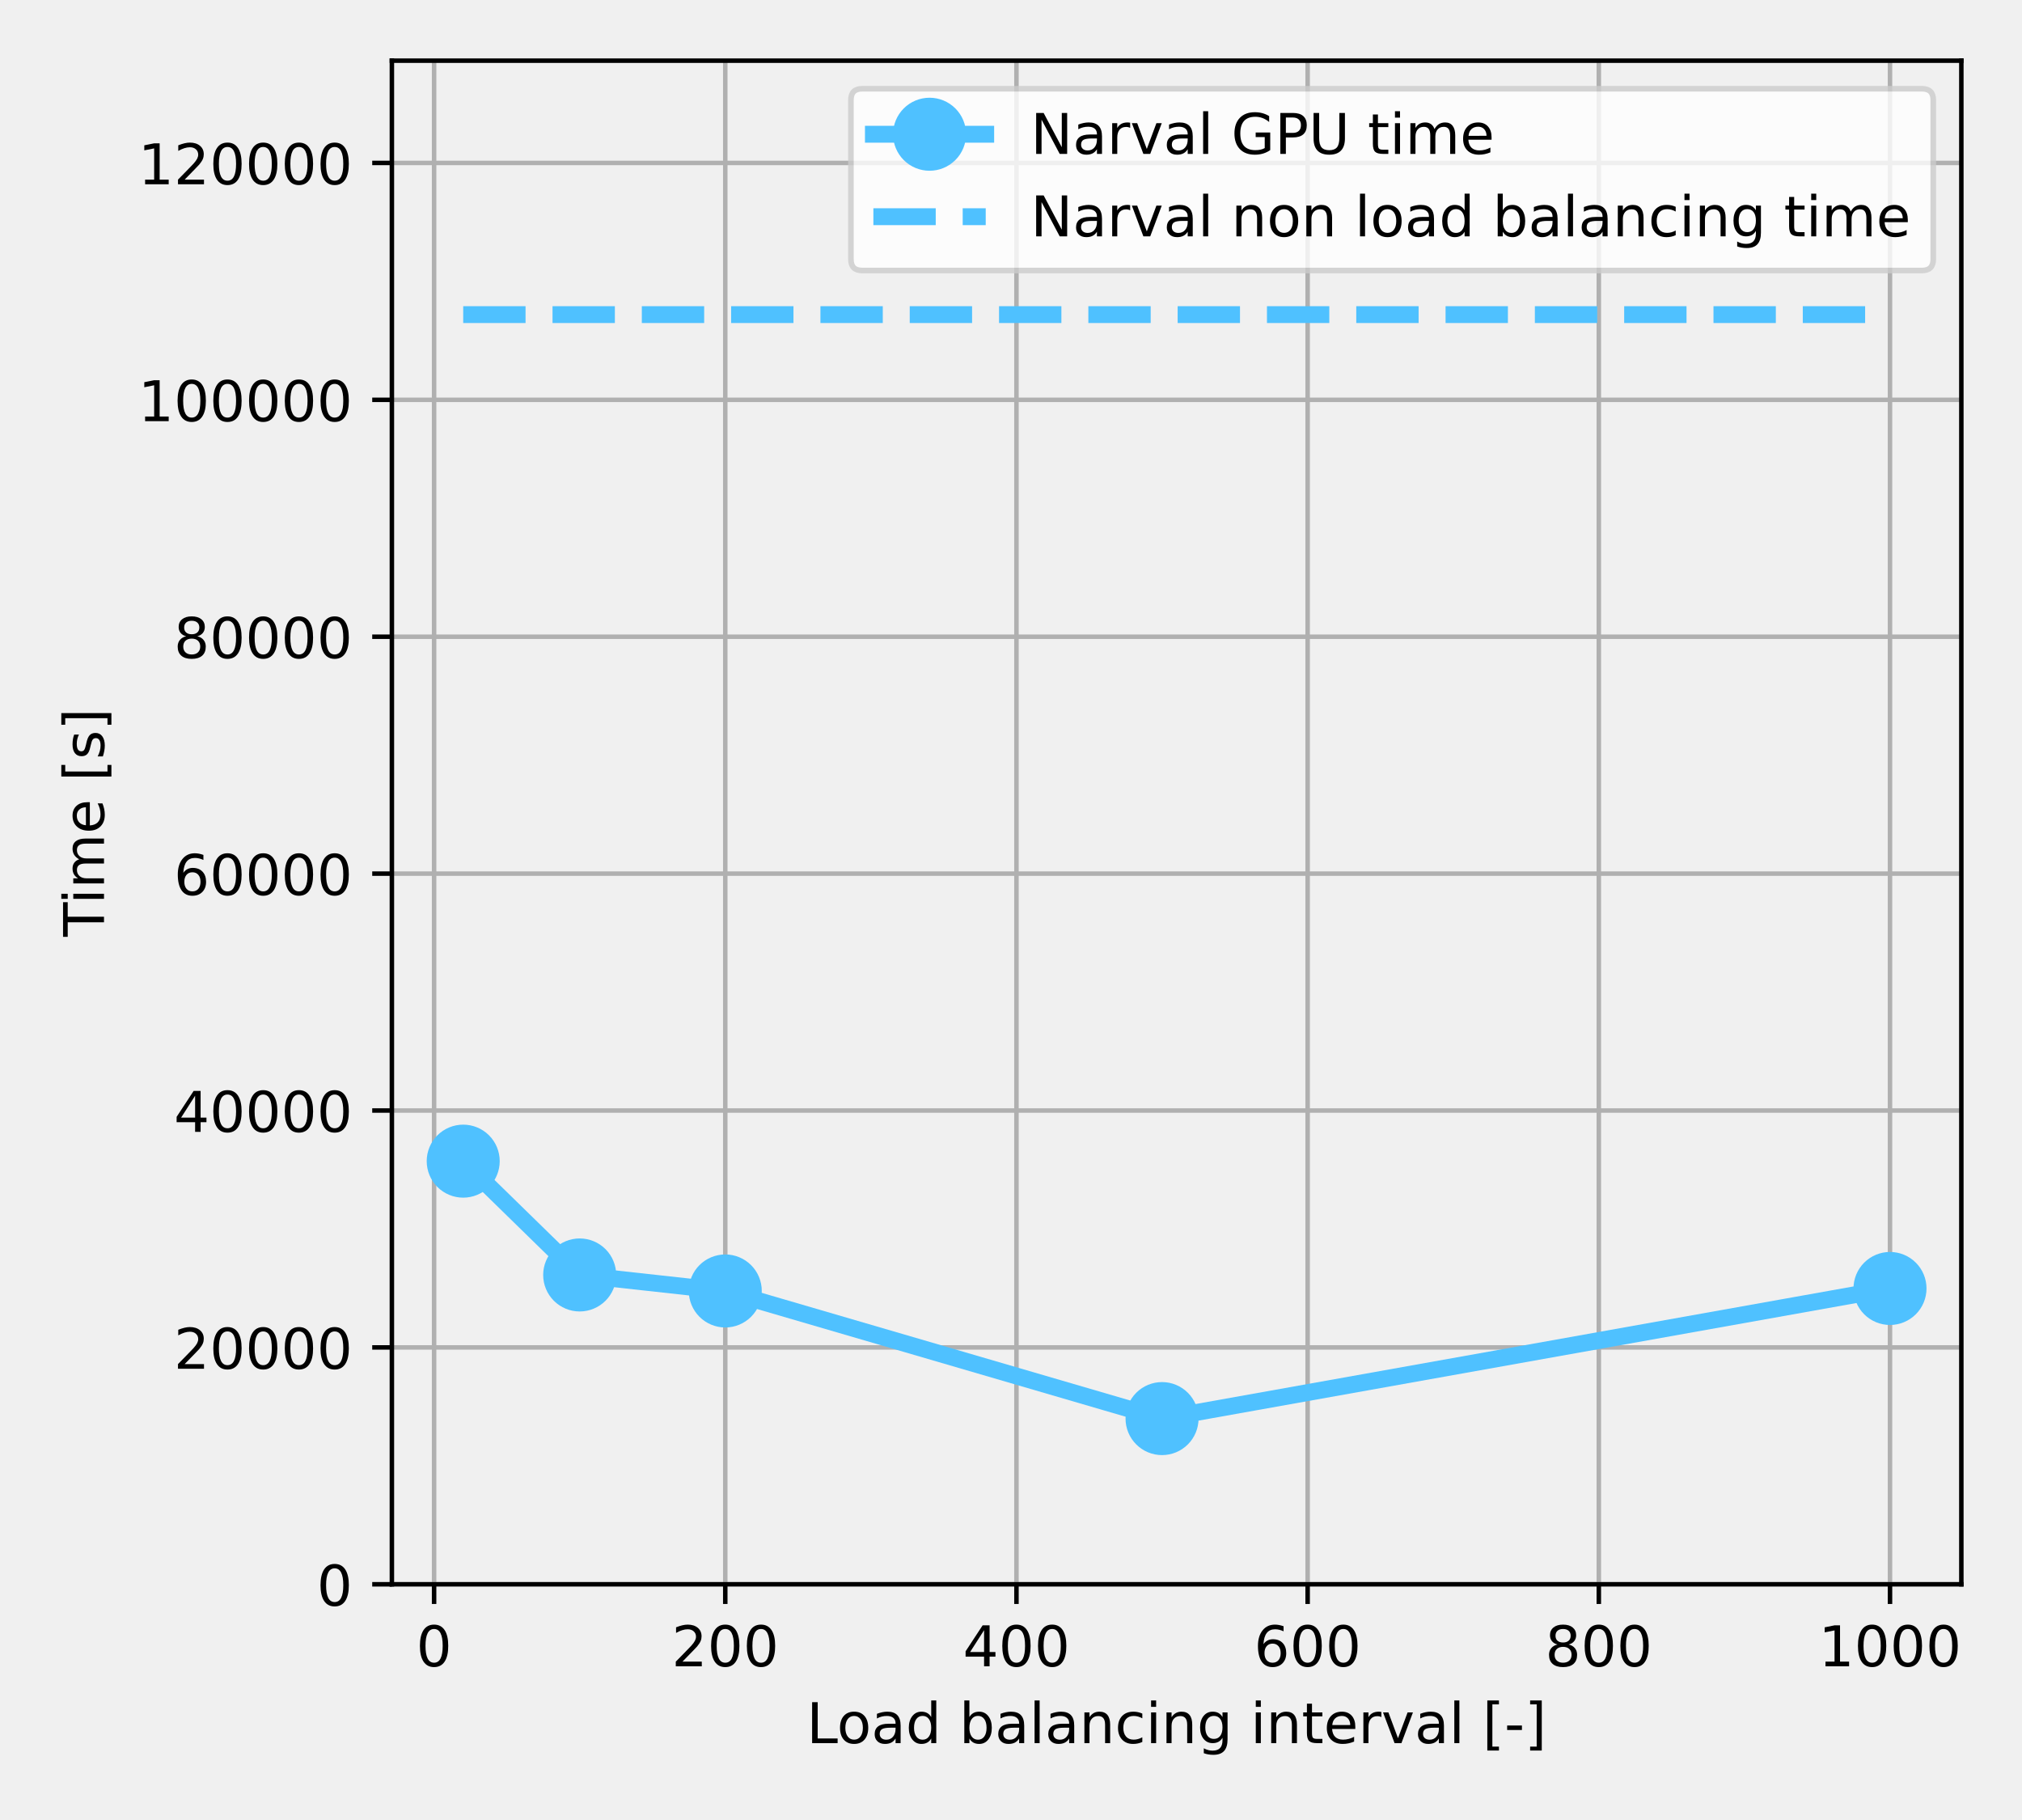
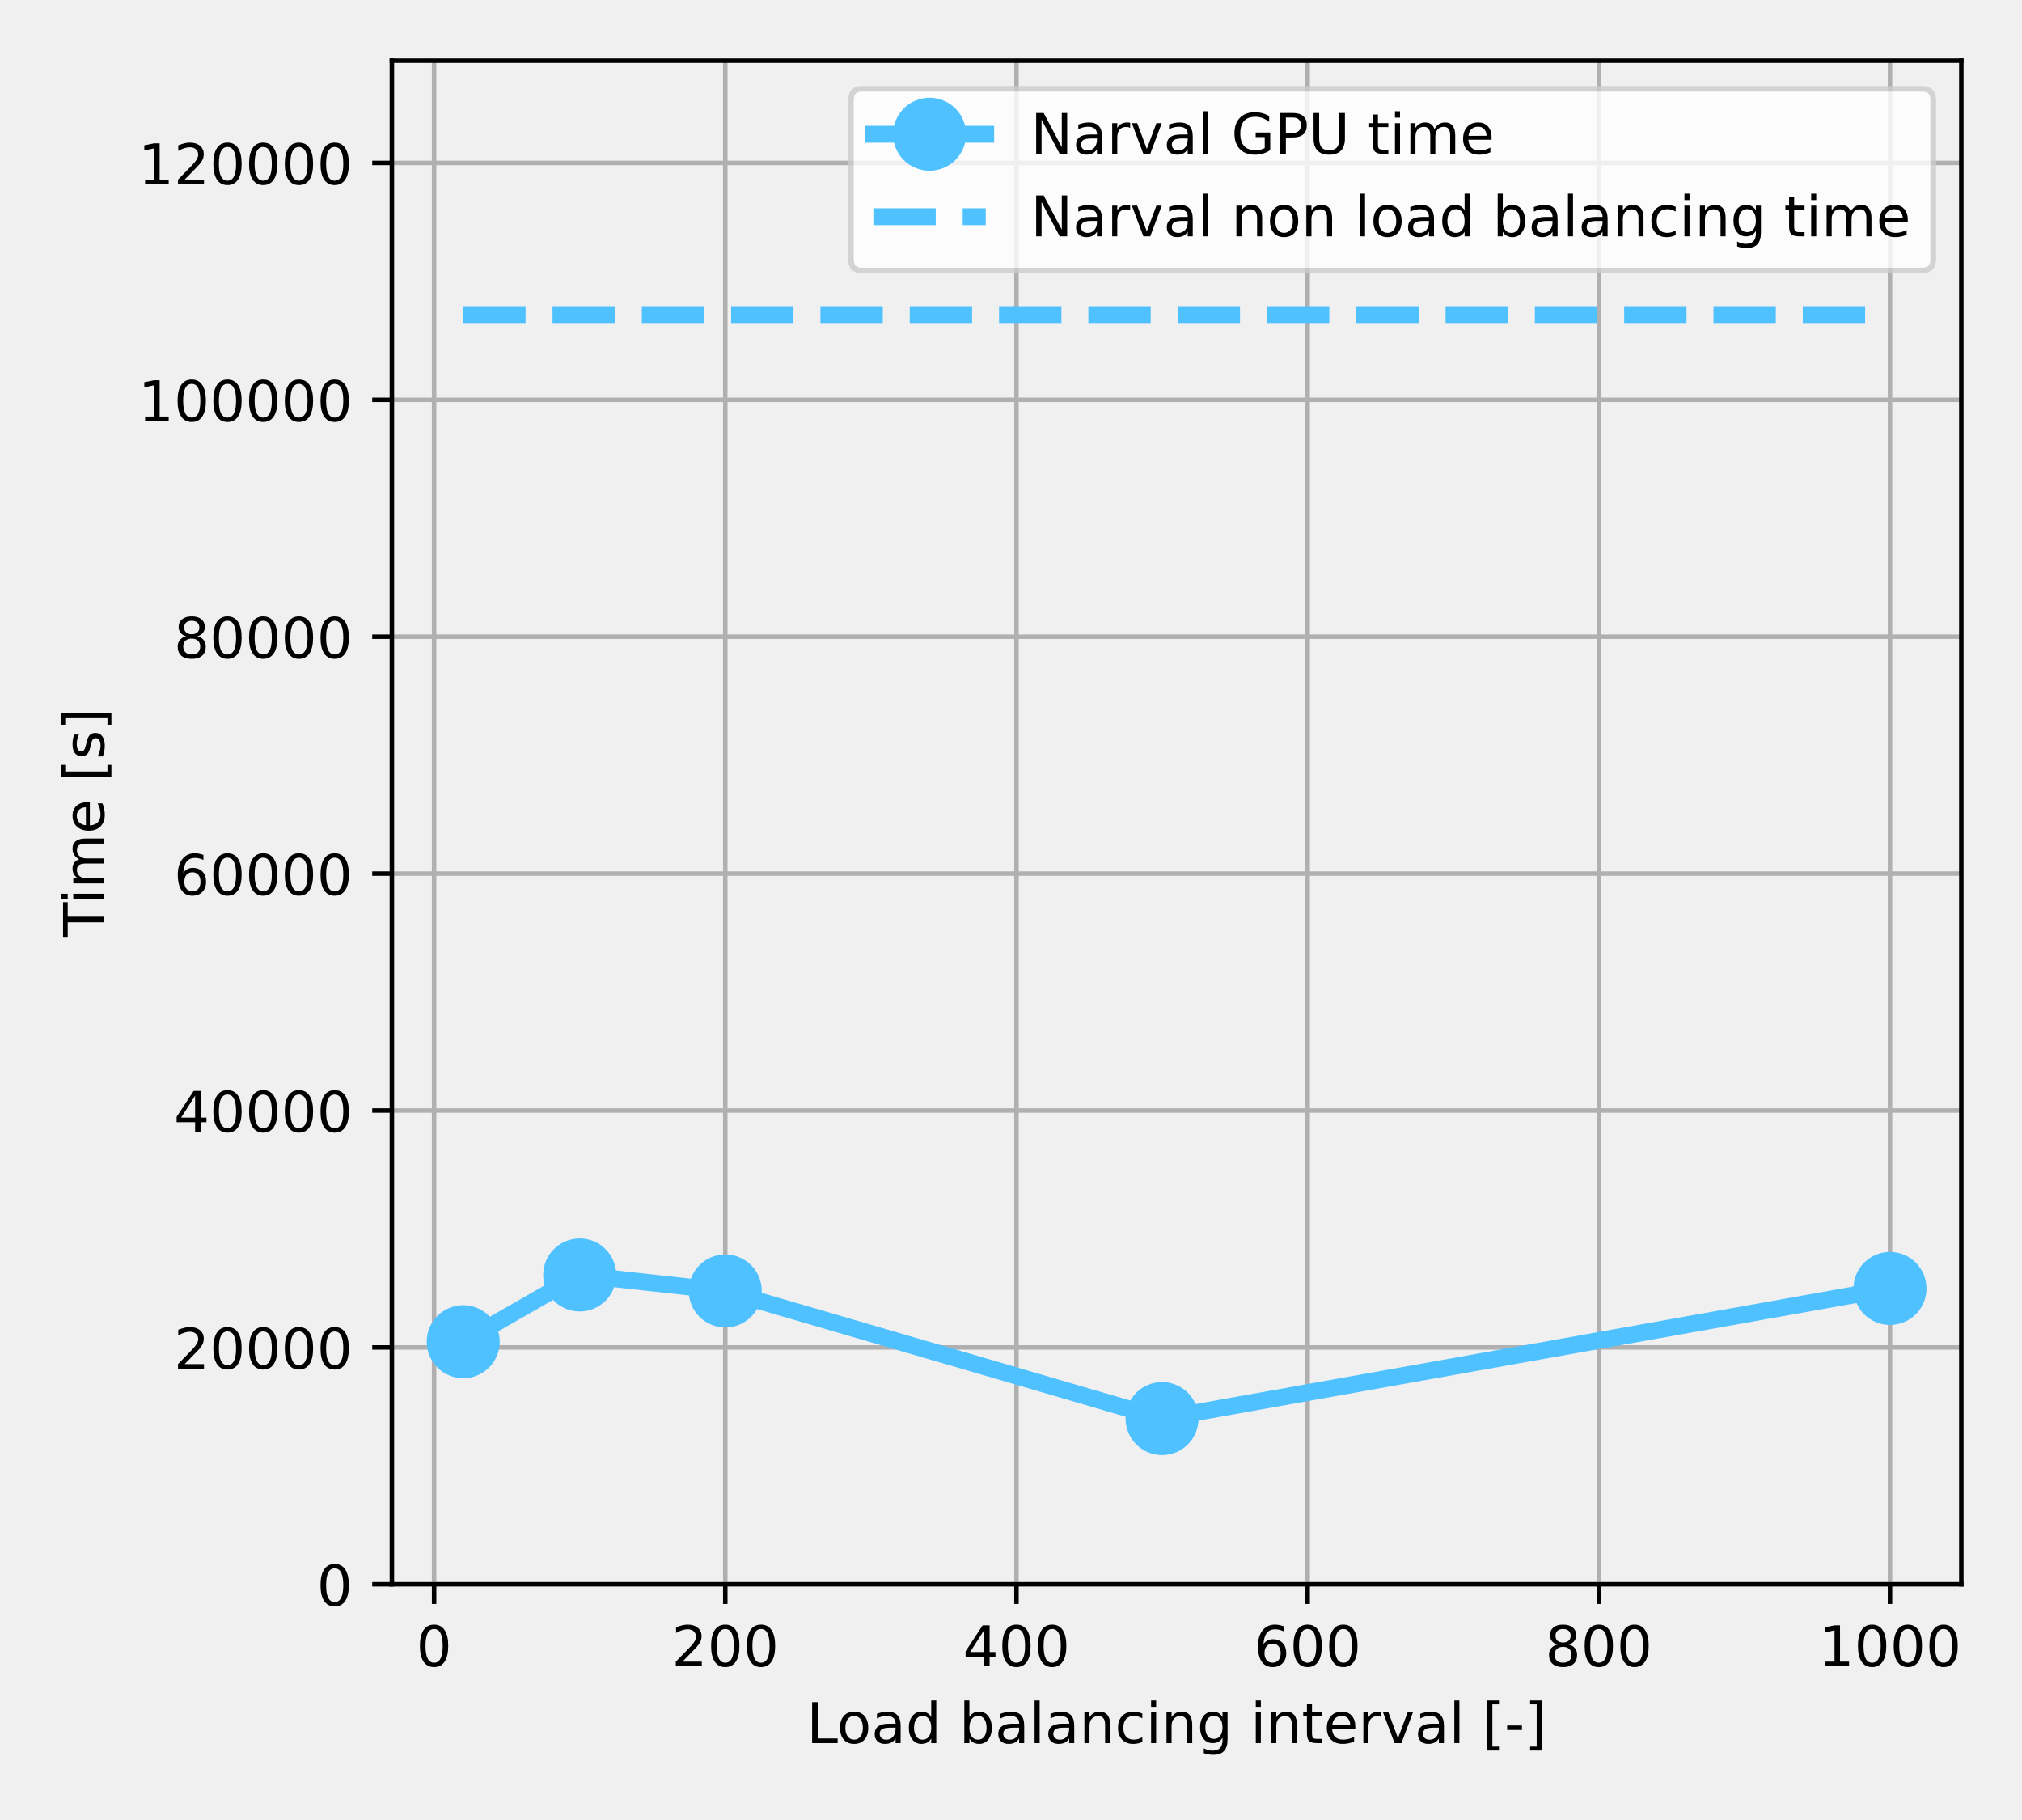
<svg xmlns="http://www.w3.org/2000/svg" xmlns:xlink="http://www.w3.org/1999/xlink" width="360pt" height="324pt" viewBox="0 0 360 324" version="1.1">
  <defs>
    <style type="text/css">*{stroke-linejoin: round; stroke-linecap: butt}</style>
  </defs>
  <g id="figure_1">
    <g id="patch_1">
      <path d="M 0 324  L 360 324  L 360 0  L 0 0  L 0 324  z " style="fill: none" />
    </g>
    <g id="axes_1">
      <g id="patch_2">
        <path d="M 69.77 282.04  L 349.2 282.04  L 349.2 10.8  L 69.77 10.8  L 69.77 282.04  z " style="fill: none" />
      </g>
      <g id="matplotlib.axis_1">
        <g id="xtick_1">
          <g id="line2d_1">
-             <path d="M 77.287 282.04  L 77.287 10.8  " clip-path="url(#p43481f4a9c)" style="fill: none; stroke: #b0b0b0; stroke-width: 0.8; stroke-linecap: square" />
+             <path d="M 77.287 282.04  L 77.287 10.8  " clip-path="url(#peaebf57f35)" style="fill: none; stroke: #b0b0b0; stroke-width: 0.8; stroke-linecap: square" />
          </g>
          <g id="line2d_2">
            <defs>
-               <path id="ma104564abf" d="M 0 0  L 0 3.5  " style="stroke: #000000; stroke-width: 0.8" />
+               <path id="mac91f05a6b" d="M 0 0  L 0 3.5  " style="stroke: #000000; stroke-width: 0.8" />
            </defs>
            <g>
-               <use xlink:href="#ma104564abf" x="77.287" y="282.04" style="stroke: #000000; stroke-width: 0.8" />
+               <use xlink:href="#mac91f05a6b" x="77.287" y="282.04" style="stroke: #000000; stroke-width: 0.8" />
            </g>
          </g>
          <g id="text_1">
            <g transform="translate(74.10588 296.6384)scale(0.1 -0.1)">
              <defs>
                <path id="DejaVuSans-30" d="M 2034 4250  Q 1547 4250 1301 3770  Q 1056 3291 1056 2328  Q 1056 1369 1301 889  Q 1547 409 2034 409  Q 2525 409 2770 889  Q 3016 1369 3016 2328  Q 3016 3291 2770 3770  Q 2525 4250 2034 4250  z M 2034 4750  Q 2819 4750 3233 4129  Q 3647 3509 3647 2328  Q 3647 1150 3233 529  Q 2819 -91 2034 -91  Q 1250 -91 836 529  Q 422 1150 422 2328  Q 422 3509 836 4129  Q 1250 4750 2034 4750  z " transform="scale(0.015625)" />
              </defs>
              <use xlink:href="#DejaVuSans-30" />
            </g>
          </g>
        </g>
        <g id="xtick_2">
          <g id="line2d_3">
-             <path d="M 129.129 282.04  L 129.129 10.8  " clip-path="url(#p43481f4a9c)" style="fill: none; stroke: #b0b0b0; stroke-width: 0.8; stroke-linecap: square" />
+             <path d="M 129.129 282.04  L 129.129 10.8  " clip-path="url(#peaebf57f35)" style="fill: none; stroke: #b0b0b0; stroke-width: 0.8; stroke-linecap: square" />
          </g>
          <g id="line2d_4">
            <g>
-               <use xlink:href="#ma104564abf" x="129.129" y="282.04" style="stroke: #000000; stroke-width: 0.8" />
+               <use xlink:href="#mac91f05a6b" x="129.129" y="282.04" style="stroke: #000000; stroke-width: 0.8" />
            </g>
          </g>
          <g id="text_2">
            <g transform="translate(119.5857 296.6384)scale(0.1 -0.1)">
              <defs>
                <path id="DejaVuSans-32" d="M 1228 531  L 3431 531  L 3431 0  L 469 0  L 469 531  Q 828 903 1448 1529  Q 2069 2156 2228 2338  Q 2531 2678 2651 2914  Q 2772 3150 2772 3378  Q 2772 3750 2511 3984  Q 2250 4219 1831 4219  Q 1534 4219 1204 4116  Q 875 4013 500 3803  L 500 4441  Q 881 4594 1212 4672  Q 1544 4750 1819 4750  Q 2544 4750 2975 4387  Q 3406 4025 3406 3419  Q 3406 3131 3298 2873  Q 3191 2616 2906 2266  Q 2828 2175 2409 1742  Q 1991 1309 1228 531  z " transform="scale(0.015625)" />
              </defs>
              <use xlink:href="#DejaVuSans-32" />
              <use xlink:href="#DejaVuSans-30" x="63.623" />
              <use xlink:href="#DejaVuSans-30" x="127.246" />
            </g>
          </g>
        </g>
        <g id="xtick_3">
          <g id="line2d_5">
-             <path d="M 180.972 282.04  L 180.972 10.8  " clip-path="url(#p43481f4a9c)" style="fill: none; stroke: #b0b0b0; stroke-width: 0.8; stroke-linecap: square" />
+             <path d="M 180.972 282.04  L 180.972 10.8  " clip-path="url(#peaebf57f35)" style="fill: none; stroke: #b0b0b0; stroke-width: 0.8; stroke-linecap: square" />
          </g>
          <g id="line2d_6">
            <g>
-               <use xlink:href="#ma104564abf" x="180.972" y="282.04" style="stroke: #000000; stroke-width: 0.8" />
+               <use xlink:href="#mac91f05a6b" x="180.972" y="282.04" style="stroke: #000000; stroke-width: 0.8" />
            </g>
          </g>
          <g id="text_3">
            <g transform="translate(171.428 296.6384)scale(0.1 -0.1)">
              <defs>
                <path id="DejaVuSans-34" d="M 2419 4116  L 825 1625  L 2419 1625  L 2419 4116  z M 2253 4666  L 3047 4666  L 3047 1625  L 3713 1625  L 3713 1100  L 3047 1100  L 3047 0  L 2419 0  L 2419 1100  L 313 1100  L 313 1709  L 2253 4666  z " transform="scale(0.015625)" />
              </defs>
              <use xlink:href="#DejaVuSans-34" />
              <use xlink:href="#DejaVuSans-30" x="63.623" />
              <use xlink:href="#DejaVuSans-30" x="127.246" />
            </g>
          </g>
        </g>
        <g id="xtick_4">
          <g id="line2d_7">
-             <path d="M 232.814 282.04  L 232.814 10.8  " clip-path="url(#p43481f4a9c)" style="fill: none; stroke: #b0b0b0; stroke-width: 0.8; stroke-linecap: square" />
+             <path d="M 232.814 282.04  L 232.814 10.8  " clip-path="url(#peaebf57f35)" style="fill: none; stroke: #b0b0b0; stroke-width: 0.8; stroke-linecap: square" />
          </g>
          <g id="line2d_8">
            <g>
-               <use xlink:href="#ma104564abf" x="232.814" y="282.04" style="stroke: #000000; stroke-width: 0.8" />
+               <use xlink:href="#mac91f05a6b" x="232.814" y="282.04" style="stroke: #000000; stroke-width: 0.8" />
            </g>
          </g>
          <g id="text_4">
            <g transform="translate(223.2703 296.6384)scale(0.1 -0.1)">
              <defs>
                <path id="DejaVuSans-36" d="M 2113 2584  Q 1688 2584 1439 2293  Q 1191 2003 1191 1497  Q 1191 994 1439 701  Q 1688 409 2113 409  Q 2538 409 2786 701  Q 3034 994 3034 1497  Q 3034 2003 2786 2293  Q 2538 2584 2113 2584  z M 3366 4563  L 3366 3988  Q 3128 4100 2886 4159  Q 2644 4219 2406 4219  Q 1781 4219 1451 3797  Q 1122 3375 1075 2522  Q 1259 2794 1537 2939  Q 1816 3084 2150 3084  Q 2853 3084 3261 2657  Q 3669 2231 3669 1497  Q 3669 778 3244 343  Q 2819 -91 2113 -91  Q 1303 -91 875 529  Q 447 1150 447 2328  Q 447 3434 972 4092  Q 1497 4750 2381 4750  Q 2619 4750 2861 4703  Q 3103 4656 3366 4563  z " transform="scale(0.015625)" />
              </defs>
              <use xlink:href="#DejaVuSans-36" />
              <use xlink:href="#DejaVuSans-30" x="63.623" />
              <use xlink:href="#DejaVuSans-30" x="127.246" />
            </g>
          </g>
        </g>
        <g id="xtick_5">
          <g id="line2d_9">
-             <path d="M 284.656 282.04  L 284.656 10.8  " clip-path="url(#p43481f4a9c)" style="fill: none; stroke: #b0b0b0; stroke-width: 0.8; stroke-linecap: square" />
+             <path d="M 284.656 282.04  L 284.656 10.8  " clip-path="url(#peaebf57f35)" style="fill: none; stroke: #b0b0b0; stroke-width: 0.8; stroke-linecap: square" />
          </g>
          <g id="line2d_10">
            <g>
-               <use xlink:href="#ma104564abf" x="284.656" y="282.04" style="stroke: #000000; stroke-width: 0.8" />
+               <use xlink:href="#mac91f05a6b" x="284.656" y="282.04" style="stroke: #000000; stroke-width: 0.8" />
            </g>
          </g>
          <g id="text_5">
            <g transform="translate(275.1126 296.6384)scale(0.1 -0.1)">
              <defs>
                <path id="DejaVuSans-38" d="M 2034 2216  Q 1584 2216 1326 1975  Q 1069 1734 1069 1313  Q 1069 891 1326 650  Q 1584 409 2034 409  Q 2484 409 2743 651  Q 3003 894 3003 1313  Q 3003 1734 2745 1975  Q 2488 2216 2034 2216  z M 1403 2484  Q 997 2584 770 2862  Q 544 3141 544 3541  Q 544 4100 942 4425  Q 1341 4750 2034 4750  Q 2731 4750 3128 4425  Q 3525 4100 3525 3541  Q 3525 3141 3298 2862  Q 3072 2584 2669 2484  Q 3125 2378 3379 2068  Q 3634 1759 3634 1313  Q 3634 634 3220 271  Q 2806 -91 2034 -91  Q 1263 -91 848 271  Q 434 634 434 1313  Q 434 1759 690 2068  Q 947 2378 1403 2484  z M 1172 3481  Q 1172 3119 1398 2916  Q 1625 2713 2034 2713  Q 2441 2713 2670 2916  Q 2900 3119 2900 3481  Q 2900 3844 2670 4047  Q 2441 4250 2034 4250  Q 1625 4250 1398 4047  Q 1172 3844 1172 3481  z " transform="scale(0.015625)" />
              </defs>
              <use xlink:href="#DejaVuSans-38" />
              <use xlink:href="#DejaVuSans-30" x="63.623" />
              <use xlink:href="#DejaVuSans-30" x="127.246" />
            </g>
          </g>
        </g>
        <g id="xtick_6">
          <g id="line2d_11">
-             <path d="M 336.499 282.04  L 336.499 10.8  " clip-path="url(#p43481f4a9c)" style="fill: none; stroke: #b0b0b0; stroke-width: 0.8; stroke-linecap: square" />
+             <path d="M 336.499 282.04  L 336.499 10.8  " clip-path="url(#peaebf57f35)" style="fill: none; stroke: #b0b0b0; stroke-width: 0.8; stroke-linecap: square" />
          </g>
          <g id="line2d_12">
            <g>
-               <use xlink:href="#ma104564abf" x="336.499" y="282.04" style="stroke: #000000; stroke-width: 0.8" />
+               <use xlink:href="#mac91f05a6b" x="336.499" y="282.04" style="stroke: #000000; stroke-width: 0.8" />
            </g>
          </g>
          <g id="text_6">
            <g transform="translate(323.7736 296.6384)scale(0.1 -0.1)">
              <defs>
                <path id="DejaVuSans-31" d="M 794 531  L 1825 531  L 1825 4091  L 703 3866  L 703 4441  L 1819 4666  L 2450 4666  L 2450 531  L 3481 531  L 3481 0  L 794 0  L 794 531  z " transform="scale(0.015625)" />
              </defs>
              <use xlink:href="#DejaVuSans-31" />
              <use xlink:href="#DejaVuSans-30" x="63.623" />
              <use xlink:href="#DejaVuSans-30" x="127.246" />
              <use xlink:href="#DejaVuSans-30" x="190.869" />
            </g>
          </g>
        </g>
        <g id="text_7">
          <g transform="translate(143.6123 310.3166)scale(0.1 -0.1)">
            <defs>
              <path id="DejaVuSans-4c" d="M 628 4666  L 1259 4666  L 1259 531  L 3531 531  L 3531 0  L 628 0  L 628 4666  z " transform="scale(0.015625)" />
              <path id="DejaVuSans-6f" d="M 1959 3097  Q 1497 3097 1228 2736  Q 959 2375 959 1747  Q 959 1119 1226 758  Q 1494 397 1959 397  Q 2419 397 2687 759  Q 2956 1122 2956 1747  Q 2956 2369 2687 2733  Q 2419 3097 1959 3097  z M 1959 3584  Q 2709 3584 3137 3096  Q 3566 2609 3566 1747  Q 3566 888 3137 398  Q 2709 -91 1959 -91  Q 1206 -91 779 398  Q 353 888 353 1747  Q 353 2609 779 3096  Q 1206 3584 1959 3584  z " transform="scale(0.015625)" />
              <path id="DejaVuSans-61" d="M 2194 1759  Q 1497 1759 1228 1600  Q 959 1441 959 1056  Q 959 750 1161 570  Q 1363 391 1709 391  Q 2188 391 2477 730  Q 2766 1069 2766 1631  L 2766 1759  L 2194 1759  z M 3341 1997  L 3341 0  L 2766 0  L 2766 531  Q 2569 213 2275 61  Q 1981 -91 1556 -91  Q 1019 -91 701 211  Q 384 513 384 1019  Q 384 1609 779 1909  Q 1175 2209 1959 2209  L 2766 2209  L 2766 2266  Q 2766 2663 2505 2880  Q 2244 3097 1772 3097  Q 1472 3097 1187 3025  Q 903 2953 641 2809  L 641 3341  Q 956 3463 1253 3523  Q 1550 3584 1831 3584  Q 2591 3584 2966 3190  Q 3341 2797 3341 1997  z " transform="scale(0.015625)" />
              <path id="DejaVuSans-64" d="M 2906 2969  L 2906 4863  L 3481 4863  L 3481 0  L 2906 0  L 2906 525  Q 2725 213 2448 61  Q 2172 -91 1784 -91  Q 1150 -91 751 415  Q 353 922 353 1747  Q 353 2572 751 3078  Q 1150 3584 1784 3584  Q 2172 3584 2448 3432  Q 2725 3281 2906 2969  z M 947 1747  Q 947 1113 1208 752  Q 1469 391 1925 391  Q 2381 391 2643 752  Q 2906 1113 2906 1747  Q 2906 2381 2643 2742  Q 2381 3103 1925 3103  Q 1469 3103 1208 2742  Q 947 2381 947 1747  z " transform="scale(0.015625)" />
              <path id="DejaVuSans-20" transform="scale(0.015625)" />
              <path id="DejaVuSans-62" d="M 3116 1747  Q 3116 2381 2855 2742  Q 2594 3103 2138 3103  Q 1681 3103 1420 2742  Q 1159 2381 1159 1747  Q 1159 1113 1420 752  Q 1681 391 2138 391  Q 2594 391 2855 752  Q 3116 1113 3116 1747  z M 1159 2969  Q 1341 3281 1617 3432  Q 1894 3584 2278 3584  Q 2916 3584 3314 3078  Q 3713 2572 3713 1747  Q 3713 922 3314 415  Q 2916 -91 2278 -91  Q 1894 -91 1617 61  Q 1341 213 1159 525  L 1159 0  L 581 0  L 581 4863  L 1159 4863  L 1159 2969  z " transform="scale(0.015625)" />
              <path id="DejaVuSans-6c" d="M 603 4863  L 1178 4863  L 1178 0  L 603 0  L 603 4863  z " transform="scale(0.015625)" />
              <path id="DejaVuSans-6e" d="M 3513 2113  L 3513 0  L 2938 0  L 2938 2094  Q 2938 2591 2744 2837  Q 2550 3084 2163 3084  Q 1697 3084 1428 2787  Q 1159 2491 1159 1978  L 1159 0  L 581 0  L 581 3500  L 1159 3500  L 1159 2956  Q 1366 3272 1645 3428  Q 1925 3584 2291 3584  Q 2894 3584 3203 3211  Q 3513 2838 3513 2113  z " transform="scale(0.015625)" />
              <path id="DejaVuSans-63" d="M 3122 3366  L 3122 2828  Q 2878 2963 2633 3030  Q 2388 3097 2138 3097  Q 1578 3097 1268 2742  Q 959 2388 959 1747  Q 959 1106 1268 751  Q 1578 397 2138 397  Q 2388 397 2633 464  Q 2878 531 3122 666  L 3122 134  Q 2881 22 2623 -34  Q 2366 -91 2075 -91  Q 1284 -91 818 406  Q 353 903 353 1747  Q 353 2603 823 3093  Q 1294 3584 2113 3584  Q 2378 3584 2631 3529  Q 2884 3475 3122 3366  z " transform="scale(0.015625)" />
              <path id="DejaVuSans-69" d="M 603 3500  L 1178 3500  L 1178 0  L 603 0  L 603 3500  z M 603 4863  L 1178 4863  L 1178 4134  L 603 4134  L 603 4863  z " transform="scale(0.015625)" />
              <path id="DejaVuSans-67" d="M 2906 1791  Q 2906 2416 2648 2759  Q 2391 3103 1925 3103  Q 1463 3103 1205 2759  Q 947 2416 947 1791  Q 947 1169 1205 825  Q 1463 481 1925 481  Q 2391 481 2648 825  Q 2906 1169 2906 1791  z M 3481 434  Q 3481 -459 3084 -895  Q 2688 -1331 1869 -1331  Q 1566 -1331 1297 -1286  Q 1028 -1241 775 -1147  L 775 -588  Q 1028 -725 1275 -790  Q 1522 -856 1778 -856  Q 2344 -856 2625 -561  Q 2906 -266 2906 331  L 2906 616  Q 2728 306 2450 153  Q 2172 0 1784 0  Q 1141 0 747 490  Q 353 981 353 1791  Q 353 2603 747 3093  Q 1141 3584 1784 3584  Q 2172 3584 2450 3431  Q 2728 3278 2906 2969  L 2906 3500  L 3481 3500  L 3481 434  z " transform="scale(0.015625)" />
              <path id="DejaVuSans-74" d="M 1172 4494  L 1172 3500  L 2356 3500  L 2356 3053  L 1172 3053  L 1172 1153  Q 1172 725 1289 603  Q 1406 481 1766 481  L 2356 481  L 2356 0  L 1766 0  Q 1100 0 847 248  Q 594 497 594 1153  L 594 3053  L 172 3053  L 172 3500  L 594 3500  L 594 4494  L 1172 4494  z " transform="scale(0.015625)" />
              <path id="DejaVuSans-65" d="M 3597 1894  L 3597 1613  L 953 1613  Q 991 1019 1311 708  Q 1631 397 2203 397  Q 2534 397 2845 478  Q 3156 559 3463 722  L 3463 178  Q 3153 47 2828 -22  Q 2503 -91 2169 -91  Q 1331 -91 842 396  Q 353 884 353 1716  Q 353 2575 817 3079  Q 1281 3584 2069 3584  Q 2775 3584 3186 3129  Q 3597 2675 3597 1894  z M 3022 2063  Q 3016 2534 2758 2815  Q 2500 3097 2075 3097  Q 1594 3097 1305 2825  Q 1016 2553 972 2059  L 3022 2063  z " transform="scale(0.015625)" />
              <path id="DejaVuSans-72" d="M 2631 2963  Q 2534 3019 2420 3045  Q 2306 3072 2169 3072  Q 1681 3072 1420 2755  Q 1159 2438 1159 1844  L 1159 0  L 581 0  L 581 3500  L 1159 3500  L 1159 2956  Q 1341 3275 1631 3429  Q 1922 3584 2338 3584  Q 2397 3584 2469 3576  Q 2541 3569 2628 3553  L 2631 2963  z " transform="scale(0.015625)" />
              <path id="DejaVuSans-76" d="M 191 3500  L 800 3500  L 1894 563  L 2988 3500  L 3597 3500  L 2284 0  L 1503 0  L 191 3500  z " transform="scale(0.015625)" />
              <path id="DejaVuSans-5b" d="M 550 4863  L 1875 4863  L 1875 4416  L 1125 4416  L 1125 -397  L 1875 -397  L 1875 -844  L 550 -844  L 550 4863  z " transform="scale(0.015625)" />
              <path id="DejaVuSans-2d" d="M 313 2009  L 1997 2009  L 1997 1497  L 313 1497  L 313 2009  z " transform="scale(0.015625)" />
              <path id="DejaVuSans-5d" d="M 1947 4863  L 1947 -844  L 622 -844  L 622 -397  L 1369 -397  L 1369 4416  L 622 4416  L 622 4863  L 1947 4863  z " transform="scale(0.015625)" />
            </defs>
            <use xlink:href="#DejaVuSans-4c" />
            <use xlink:href="#DejaVuSans-6f" x="53.963" />
            <use xlink:href="#DejaVuSans-61" x="115.145" />
            <use xlink:href="#DejaVuSans-64" x="176.424" />
            <use xlink:href="#DejaVuSans-20" x="239.9" />
            <use xlink:href="#DejaVuSans-62" x="271.688" />
            <use xlink:href="#DejaVuSans-61" x="335.164" />
            <use xlink:href="#DejaVuSans-6c" x="396.443" />
            <use xlink:href="#DejaVuSans-61" x="424.227" />
            <use xlink:href="#DejaVuSans-6e" x="485.506" />
            <use xlink:href="#DejaVuSans-63" x="548.885" />
            <use xlink:href="#DejaVuSans-69" x="603.865" />
            <use xlink:href="#DejaVuSans-6e" x="631.648" />
            <use xlink:href="#DejaVuSans-67" x="695.027" />
            <use xlink:href="#DejaVuSans-20" x="758.504" />
            <use xlink:href="#DejaVuSans-69" x="790.291" />
            <use xlink:href="#DejaVuSans-6e" x="818.074" />
            <use xlink:href="#DejaVuSans-74" x="881.453" />
            <use xlink:href="#DejaVuSans-65" x="920.662" />
            <use xlink:href="#DejaVuSans-72" x="982.186" />
            <use xlink:href="#DejaVuSans-76" x="1023.299" />
            <use xlink:href="#DejaVuSans-61" x="1082.479" />
            <use xlink:href="#DejaVuSans-6c" x="1143.758" />
            <use xlink:href="#DejaVuSans-20" x="1171.541" />
            <use xlink:href="#DejaVuSans-5b" x="1203.328" />
            <use xlink:href="#DejaVuSans-2d" x="1242.342" />
            <use xlink:href="#DejaVuSans-5d" x="1278.426" />
          </g>
        </g>
      </g>
      <g id="matplotlib.axis_2">
        <g id="ytick_1">
          <g id="line2d_13">
-             <path d="M 69.77 282.04  L 349.2 282.04  " clip-path="url(#p43481f4a9c)" style="fill: none; stroke: #b0b0b0; stroke-width: 0.8; stroke-linecap: square" />
+             <path d="M 69.77 282.04  L 349.2 282.04  " clip-path="url(#peaebf57f35)" style="fill: none; stroke: #b0b0b0; stroke-width: 0.8; stroke-linecap: square" />
          </g>
          <g id="line2d_14">
            <defs>
-               <path id="m4d8216cfb2" d="M 0 0  L -3.5 0  " style="stroke: #000000; stroke-width: 0.8" />
+               <path id="m05120a5be0" d="M 0 0  L -3.5 0  " style="stroke: #000000; stroke-width: 0.8" />
            </defs>
            <g>
-               <use xlink:href="#m4d8216cfb2" x="69.77" y="282.04" style="stroke: #000000; stroke-width: 0.8" />
+               <use xlink:href="#m05120a5be0" x="69.77" y="282.04" style="stroke: #000000; stroke-width: 0.8" />
            </g>
          </g>
          <g id="text_8">
            <g transform="translate(56.4075 285.8392)scale(0.1 -0.1)">
              <use xlink:href="#DejaVuSans-30" />
            </g>
          </g>
        </g>
        <g id="ytick_2">
          <g id="line2d_15">
-             <path d="M 69.77 239.868  L 349.2 239.868  " clip-path="url(#p43481f4a9c)" style="fill: none; stroke: #b0b0b0; stroke-width: 0.8; stroke-linecap: square" />
+             <path d="M 69.77 239.868  L 349.2 239.868  " clip-path="url(#peaebf57f35)" style="fill: none; stroke: #b0b0b0; stroke-width: 0.8; stroke-linecap: square" />
          </g>
          <g id="line2d_16">
            <g>
-               <use xlink:href="#m4d8216cfb2" x="69.77" y="239.868" style="stroke: #000000; stroke-width: 0.8" />
+               <use xlink:href="#m05120a5be0" x="69.77" y="239.868" style="stroke: #000000; stroke-width: 0.8" />
            </g>
          </g>
          <g id="text_9">
            <g transform="translate(30.9575 243.6672)scale(0.1 -0.1)">
              <use xlink:href="#DejaVuSans-32" />
              <use xlink:href="#DejaVuSans-30" x="63.623" />
              <use xlink:href="#DejaVuSans-30" x="127.246" />
              <use xlink:href="#DejaVuSans-30" x="190.869" />
              <use xlink:href="#DejaVuSans-30" x="254.492" />
            </g>
          </g>
        </g>
        <g id="ytick_3">
          <g id="line2d_17">
-             <path d="M 69.77 197.696  L 349.2 197.696  " clip-path="url(#p43481f4a9c)" style="fill: none; stroke: #b0b0b0; stroke-width: 0.8; stroke-linecap: square" />
+             <path d="M 69.77 197.696  L 349.2 197.696  " clip-path="url(#peaebf57f35)" style="fill: none; stroke: #b0b0b0; stroke-width: 0.8; stroke-linecap: square" />
          </g>
          <g id="line2d_18">
            <g>
-               <use xlink:href="#m4d8216cfb2" x="69.77" y="197.696" style="stroke: #000000; stroke-width: 0.8" />
+               <use xlink:href="#m05120a5be0" x="69.77" y="197.696" style="stroke: #000000; stroke-width: 0.8" />
            </g>
          </g>
          <g id="text_10">
            <g transform="translate(30.9575 201.4953)scale(0.1 -0.1)">
              <use xlink:href="#DejaVuSans-34" />
              <use xlink:href="#DejaVuSans-30" x="63.623" />
              <use xlink:href="#DejaVuSans-30" x="127.246" />
              <use xlink:href="#DejaVuSans-30" x="190.869" />
              <use xlink:href="#DejaVuSans-30" x="254.492" />
            </g>
          </g>
        </g>
        <g id="ytick_4">
          <g id="line2d_19">
-             <path d="M 69.77 155.524  L 349.2 155.524  " clip-path="url(#p43481f4a9c)" style="fill: none; stroke: #b0b0b0; stroke-width: 0.8; stroke-linecap: square" />
+             <path d="M 69.77 155.524  L 349.2 155.524  " clip-path="url(#peaebf57f35)" style="fill: none; stroke: #b0b0b0; stroke-width: 0.8; stroke-linecap: square" />
          </g>
          <g id="line2d_20">
            <g>
-               <use xlink:href="#m4d8216cfb2" x="69.77" y="155.524" style="stroke: #000000; stroke-width: 0.8" />
+               <use xlink:href="#m05120a5be0" x="69.77" y="155.524" style="stroke: #000000; stroke-width: 0.8" />
            </g>
          </g>
          <g id="text_11">
            <g transform="translate(30.9575 159.3233)scale(0.1 -0.1)">
              <use xlink:href="#DejaVuSans-36" />
              <use xlink:href="#DejaVuSans-30" x="63.623" />
              <use xlink:href="#DejaVuSans-30" x="127.246" />
              <use xlink:href="#DejaVuSans-30" x="190.869" />
              <use xlink:href="#DejaVuSans-30" x="254.492" />
            </g>
          </g>
        </g>
        <g id="ytick_5">
          <g id="line2d_21">
-             <path d="M 69.77 113.352  L 349.2 113.352  " clip-path="url(#p43481f4a9c)" style="fill: none; stroke: #b0b0b0; stroke-width: 0.8; stroke-linecap: square" />
+             <path d="M 69.77 113.352  L 349.2 113.352  " clip-path="url(#peaebf57f35)" style="fill: none; stroke: #b0b0b0; stroke-width: 0.8; stroke-linecap: square" />
          </g>
          <g id="line2d_22">
            <g>
-               <use xlink:href="#m4d8216cfb2" x="69.77" y="113.352" style="stroke: #000000; stroke-width: 0.8" />
+               <use xlink:href="#m05120a5be0" x="69.77" y="113.352" style="stroke: #000000; stroke-width: 0.8" />
            </g>
          </g>
          <g id="text_12">
            <g transform="translate(30.9575 117.1513)scale(0.1 -0.1)">
              <use xlink:href="#DejaVuSans-38" />
              <use xlink:href="#DejaVuSans-30" x="63.623" />
              <use xlink:href="#DejaVuSans-30" x="127.246" />
              <use xlink:href="#DejaVuSans-30" x="190.869" />
              <use xlink:href="#DejaVuSans-30" x="254.492" />
            </g>
          </g>
        </g>
        <g id="ytick_6">
          <g id="line2d_23">
-             <path d="M 69.77 71.18  L 349.2 71.18  " clip-path="url(#p43481f4a9c)" style="fill: none; stroke: #b0b0b0; stroke-width: 0.8; stroke-linecap: square" />
+             <path d="M 69.77 71.18  L 349.2 71.18  " clip-path="url(#peaebf57f35)" style="fill: none; stroke: #b0b0b0; stroke-width: 0.8; stroke-linecap: square" />
          </g>
          <g id="line2d_24">
            <g>
-               <use xlink:href="#m4d8216cfb2" x="69.77" y="71.18" style="stroke: #000000; stroke-width: 0.8" />
+               <use xlink:href="#m05120a5be0" x="69.77" y="71.18" style="stroke: #000000; stroke-width: 0.8" />
            </g>
          </g>
          <g id="text_13">
            <g transform="translate(24.595 74.97936)scale(0.1 -0.1)">
              <use xlink:href="#DejaVuSans-31" />
              <use xlink:href="#DejaVuSans-30" x="63.623" />
              <use xlink:href="#DejaVuSans-30" x="127.246" />
              <use xlink:href="#DejaVuSans-30" x="190.869" />
              <use xlink:href="#DejaVuSans-30" x="254.492" />
              <use xlink:href="#DejaVuSans-30" x="318.115" />
            </g>
          </g>
        </g>
        <g id="ytick_7">
          <g id="line2d_25">
-             <path d="M 69.77 29.008  L 349.2 29.008  " clip-path="url(#p43481f4a9c)" style="fill: none; stroke: #b0b0b0; stroke-width: 0.8; stroke-linecap: square" />
+             <path d="M 69.77 29.008  L 349.2 29.008  " clip-path="url(#peaebf57f35)" style="fill: none; stroke: #b0b0b0; stroke-width: 0.8; stroke-linecap: square" />
          </g>
          <g id="line2d_26">
            <g>
-               <use xlink:href="#m4d8216cfb2" x="69.77" y="29.008" style="stroke: #000000; stroke-width: 0.8" />
+               <use xlink:href="#m05120a5be0" x="69.77" y="29.008" style="stroke: #000000; stroke-width: 0.8" />
            </g>
          </g>
          <g id="text_14">
            <g transform="translate(24.595 32.80739)scale(0.1 -0.1)">
              <use xlink:href="#DejaVuSans-31" />
              <use xlink:href="#DejaVuSans-32" x="63.623" />
              <use xlink:href="#DejaVuSans-30" x="127.246" />
              <use xlink:href="#DejaVuSans-30" x="190.869" />
              <use xlink:href="#DejaVuSans-30" x="254.492" />
              <use xlink:href="#DejaVuSans-30" x="318.115" />
            </g>
          </g>
        </g>
        <g id="text_15">
          <g transform="translate(18.51531 166.7489)rotate(-90)scale(0.1 -0.1)">
            <defs>
              <path id="DejaVuSans-54" d="M -19 4666  L 3928 4666  L 3928 4134  L 2272 4134  L 2272 0  L 1638 0  L 1638 4134  L -19 4134  L -19 4666  z " transform="scale(0.015625)" />
              <path id="DejaVuSans-6d" d="M 3328 2828  Q 3544 3216 3844 3400  Q 4144 3584 4550 3584  Q 5097 3584 5394 3201  Q 5691 2819 5691 2113  L 5691 0  L 5113 0  L 5113 2094  Q 5113 2597 4934 2840  Q 4756 3084 4391 3084  Q 3944 3084 3684 2787  Q 3425 2491 3425 1978  L 3425 0  L 2847 0  L 2847 2094  Q 2847 2600 2669 2842  Q 2491 3084 2119 3084  Q 1678 3084 1418 2786  Q 1159 2488 1159 1978  L 1159 0  L 581 0  L 581 3500  L 1159 3500  L 1159 2956  Q 1356 3278 1631 3431  Q 1906 3584 2284 3584  Q 2666 3584 2933 3390  Q 3200 3197 3328 2828  z " transform="scale(0.015625)" />
              <path id="DejaVuSans-73" d="M 2834 3397  L 2834 2853  Q 2591 2978 2328 3040  Q 2066 3103 1784 3103  Q 1356 3103 1142 2972  Q 928 2841 928 2578  Q 928 2378 1081 2264  Q 1234 2150 1697 2047  L 1894 2003  Q 2506 1872 2764 1633  Q 3022 1394 3022 966  Q 3022 478 2636 193  Q 2250 -91 1575 -91  Q 1294 -91 989 -36  Q 684 19 347 128  L 347 722  Q 666 556 975 473  Q 1284 391 1588 391  Q 1994 391 2212 530  Q 2431 669 2431 922  Q 2431 1156 2273 1281  Q 2116 1406 1581 1522  L 1381 1569  Q 847 1681 609 1914  Q 372 2147 372 2553  Q 372 3047 722 3315  Q 1072 3584 1716 3584  Q 2034 3584 2315 3537  Q 2597 3491 2834 3397  z " transform="scale(0.015625)" />
            </defs>
            <use xlink:href="#DejaVuSans-54" />
            <use xlink:href="#DejaVuSans-69" x="57.959" />
            <use xlink:href="#DejaVuSans-6d" x="85.742" />
            <use xlink:href="#DejaVuSans-65" x="183.154" />
            <use xlink:href="#DejaVuSans-20" x="244.678" />
            <use xlink:href="#DejaVuSans-5b" x="276.465" />
            <use xlink:href="#DejaVuSans-73" x="315.479" />
            <use xlink:href="#DejaVuSans-5d" x="367.578" />
          </g>
        </g>
      </g>
      <g id="line2d_27">
-         <path d="M 82.471 206.71  L 103.208 226.97  L 129.129 229.819  L 206.893 252.54  L 336.499 229.375  " clip-path="url(#p43481f4a9c)" style="fill: none; stroke: #4fc1ff; stroke-width: 3; stroke-linecap: square" />
+         <path d="M 82.471 238.855  L 103.208 226.97  L 129.129 229.819  L 206.893 252.54  L 336.499 229.375  " clip-path="url(#peaebf57f35)" style="fill: none; stroke: #4fc1ff; stroke-width: 3; stroke-linecap: square" />
        <defs>
-           <path id="m631767fba7" d="M 0 6  C 1.591 6 3.117 5.368 4.243 4.243  C 5.368 3.117 6 1.591 6 0  C 6 -1.591 5.368 -3.117 4.243 -4.243  C 3.117 -5.368 1.591 -6 0 -6  C -1.591 -6 -3.117 -5.368 -4.243 -4.243  C -5.368 -3.117 -6 -1.591 -6 0  C -6 1.591 -5.368 3.117 -4.243 4.243  C -3.117 5.368 -1.591 6 0 6  z " style="stroke: #4fc1ff" />
+           <path id="mfb6f4917e3" d="M 0 6  C 1.591 6 3.117 5.368 4.243 4.243  C 5.368 3.117 6 1.591 6 0  C 6 -1.591 5.368 -3.117 4.243 -4.243  C 3.117 -5.368 1.591 -6 0 -6  C -1.591 -6 -3.117 -5.368 -4.243 -4.243  C -5.368 -3.117 -6 -1.591 -6 0  C -6 1.591 -5.368 3.117 -4.243 4.243  C -3.117 5.368 -1.591 6 0 6  z " style="stroke: #4fc1ff" />
        </defs>
-         <g clip-path="url(#p43481f4a9c)">
-           <use xlink:href="#m631767fba7" x="82.471" y="206.71" style="fill: #4fc1ff; stroke: #4fc1ff" />
-           <use xlink:href="#m631767fba7" x="103.208" y="226.97" style="fill: #4fc1ff; stroke: #4fc1ff" />
-           <use xlink:href="#m631767fba7" x="129.129" y="229.819" style="fill: #4fc1ff; stroke: #4fc1ff" />
-           <use xlink:href="#m631767fba7" x="206.893" y="252.54" style="fill: #4fc1ff; stroke: #4fc1ff" />
-           <use xlink:href="#m631767fba7" x="336.499" y="229.375" style="fill: #4fc1ff; stroke: #4fc1ff" />
+         <g clip-path="url(#peaebf57f35)">
+           <use xlink:href="#mfb6f4917e3" x="82.471" y="238.855" style="fill: #4fc1ff; stroke: #4fc1ff" />
+           <use xlink:href="#mfb6f4917e3" x="103.208" y="226.97" style="fill: #4fc1ff; stroke: #4fc1ff" />
+           <use xlink:href="#mfb6f4917e3" x="129.129" y="229.819" style="fill: #4fc1ff; stroke: #4fc1ff" />
+           <use xlink:href="#mfb6f4917e3" x="206.893" y="252.54" style="fill: #4fc1ff; stroke: #4fc1ff" />
+           <use xlink:href="#mfb6f4917e3" x="336.499" y="229.375" style="fill: #4fc1ff; stroke: #4fc1ff" />
        </g>
      </g>
      <g id="line2d_28">
-         <path d="M 82.471 56.007  L 336.499 56.007  " clip-path="url(#p43481f4a9c)" style="fill: none; stroke-dasharray: 11.1,4.8; stroke-dashoffset: 0; stroke: #4fc1ff; stroke-width: 3" />
+         <path d="M 82.471 56.007  L 336.499 56.007  " clip-path="url(#peaebf57f35)" style="fill: none; stroke-dasharray: 11.1,4.8; stroke-dashoffset: 0; stroke: #4fc1ff; stroke-width: 3" />
      </g>
      <g id="patch_3">
        <path d="M 69.77 282.04  L 69.77 10.8  " style="fill: none; stroke: #000000; stroke-width: 0.8; stroke-linejoin: miter; stroke-linecap: square" />
      </g>
      <g id="patch_4">
        <path d="M 349.2 282.04  L 349.2 10.8  " style="fill: none; stroke: #000000; stroke-width: 0.8; stroke-linejoin: miter; stroke-linecap: square" />
      </g>
      <g id="patch_5">
        <path d="M 69.77 282.04  L 349.2 282.04  " style="fill: none; stroke: #000000; stroke-width: 0.8; stroke-linejoin: miter; stroke-linecap: square" />
      </g>
      <g id="patch_6">
        <path d="M 69.77 10.8  L 349.2 10.8  " style="fill: none; stroke: #000000; stroke-width: 0.8; stroke-linejoin: miter; stroke-linecap: square" />
      </g>
      <g id="legend_1">
        <g id="patch_7">
          <path d="M 153.5 48.156  L 342.2 48.156  Q 344.2 48.156 344.2 46.156  L 344.2 17.8  Q 344.2 15.8 342.2 15.8  L 153.5 15.8  Q 151.5 15.8 151.5 17.8  L 151.5 46.156  Q 151.5 48.156 153.5 48.156  z " style="fill: #ffffff; opacity: 0.8; stroke: #cccccc; stroke-linejoin: miter" />
        </g>
        <g id="line2d_29">
          <path d="M 155.5 23.898  L 165.5 23.898  L 175.5 23.898  " style="fill: none; stroke: #4fc1ff; stroke-width: 3; stroke-linecap: square" />
          <g>
-             <use xlink:href="#m631767fba7" x="165.5" y="23.898" style="fill: #4fc1ff; stroke: #4fc1ff" />
+             <use xlink:href="#mfb6f4917e3" x="165.5" y="23.898" style="fill: #4fc1ff; stroke: #4fc1ff" />
          </g>
        </g>
        <g id="text_16">
          <g transform="translate(183.5 27.39844)scale(0.1 -0.1)">
            <defs>
              <path id="DejaVuSans-4e" d="M 628 4666  L 1478 4666  L 3547 763  L 3547 4666  L 4159 4666  L 4159 0  L 3309 0  L 1241 3903  L 1241 0  L 628 0  L 628 4666  z " transform="scale(0.015625)" />
              <path id="DejaVuSans-47" d="M 3809 666  L 3809 1919  L 2778 1919  L 2778 2438  L 4434 2438  L 4434 434  Q 4069 175 3628 42  Q 3188 -91 2688 -91  Q 1594 -91 976 548  Q 359 1188 359 2328  Q 359 3472 976 4111  Q 1594 4750 2688 4750  Q 3144 4750 3555 4637  Q 3966 4525 4313 4306  L 4313 3634  Q 3963 3931 3569 4081  Q 3175 4231 2741 4231  Q 1884 4231 1454 3753  Q 1025 3275 1025 2328  Q 1025 1384 1454 906  Q 1884 428 2741 428  Q 3075 428 3337 486  Q 3600 544 3809 666  z " transform="scale(0.015625)" />
              <path id="DejaVuSans-50" d="M 1259 4147  L 1259 2394  L 2053 2394  Q 2494 2394 2734 2622  Q 2975 2850 2975 3272  Q 2975 3691 2734 3919  Q 2494 4147 2053 4147  L 1259 4147  z M 628 4666  L 2053 4666  Q 2838 4666 3239 4311  Q 3641 3956 3641 3272  Q 3641 2581 3239 2228  Q 2838 1875 2053 1875  L 1259 1875  L 1259 0  L 628 0  L 628 4666  z " transform="scale(0.015625)" />
              <path id="DejaVuSans-55" d="M 556 4666  L 1191 4666  L 1191 1831  Q 1191 1081 1462 751  Q 1734 422 2344 422  Q 2950 422 3222 751  Q 3494 1081 3494 1831  L 3494 4666  L 4128 4666  L 4128 1753  Q 4128 841 3676 375  Q 3225 -91 2344 -91  Q 1459 -91 1007 375  Q 556 841 556 1753  L 556 4666  z " transform="scale(0.015625)" />
            </defs>
            <use xlink:href="#DejaVuSans-4e" />
            <use xlink:href="#DejaVuSans-61" x="74.805" />
            <use xlink:href="#DejaVuSans-72" x="136.084" />
            <use xlink:href="#DejaVuSans-76" x="177.197" />
            <use xlink:href="#DejaVuSans-61" x="236.377" />
            <use xlink:href="#DejaVuSans-6c" x="297.656" />
            <use xlink:href="#DejaVuSans-20" x="325.439" />
            <use xlink:href="#DejaVuSans-47" x="357.227" />
            <use xlink:href="#DejaVuSans-50" x="434.717" />
            <use xlink:href="#DejaVuSans-55" x="495.02" />
            <use xlink:href="#DejaVuSans-20" x="568.213" />
            <use xlink:href="#DejaVuSans-74" x="600" />
            <use xlink:href="#DejaVuSans-69" x="639.209" />
            <use xlink:href="#DejaVuSans-6d" x="666.992" />
            <use xlink:href="#DejaVuSans-65" x="764.404" />
          </g>
        </g>
        <g id="line2d_30">
          <path d="M 155.5 38.577  L 165.5 38.577  L 175.5 38.577  " style="fill: none; stroke-dasharray: 11.1,4.8; stroke-dashoffset: 0; stroke: #4fc1ff; stroke-width: 3" />
        </g>
        <g id="text_17">
          <g transform="translate(183.5 42.07656)scale(0.1 -0.1)">
            <use xlink:href="#DejaVuSans-4e" />
            <use xlink:href="#DejaVuSans-61" x="74.805" />
            <use xlink:href="#DejaVuSans-72" x="136.084" />
            <use xlink:href="#DejaVuSans-76" x="177.197" />
            <use xlink:href="#DejaVuSans-61" x="236.377" />
            <use xlink:href="#DejaVuSans-6c" x="297.656" />
            <use xlink:href="#DejaVuSans-20" x="325.439" />
            <use xlink:href="#DejaVuSans-6e" x="357.227" />
            <use xlink:href="#DejaVuSans-6f" x="420.605" />
            <use xlink:href="#DejaVuSans-6e" x="481.787" />
            <use xlink:href="#DejaVuSans-20" x="545.166" />
            <use xlink:href="#DejaVuSans-6c" x="576.953" />
            <use xlink:href="#DejaVuSans-6f" x="604.736" />
            <use xlink:href="#DejaVuSans-61" x="665.918" />
            <use xlink:href="#DejaVuSans-64" x="727.197" />
            <use xlink:href="#DejaVuSans-20" x="790.674" />
            <use xlink:href="#DejaVuSans-62" x="822.461" />
            <use xlink:href="#DejaVuSans-61" x="885.938" />
            <use xlink:href="#DejaVuSans-6c" x="947.217" />
            <use xlink:href="#DejaVuSans-61" x="975" />
            <use xlink:href="#DejaVuSans-6e" x="1036.279" />
            <use xlink:href="#DejaVuSans-63" x="1099.658" />
            <use xlink:href="#DejaVuSans-69" x="1154.639" />
            <use xlink:href="#DejaVuSans-6e" x="1182.422" />
            <use xlink:href="#DejaVuSans-67" x="1245.801" />
            <use xlink:href="#DejaVuSans-20" x="1309.277" />
            <use xlink:href="#DejaVuSans-74" x="1341.064" />
            <use xlink:href="#DejaVuSans-69" x="1380.273" />
            <use xlink:href="#DejaVuSans-6d" x="1408.057" />
            <use xlink:href="#DejaVuSans-65" x="1505.469" />
          </g>
        </g>
      </g>
    </g>
  </g>
  <defs>
-     <clipPath id="p43481f4a9c">
+     <clipPath id="peaebf57f35">
      <rect x="69.77" y="10.8" width="279.43" height="271.24" />
    </clipPath>
  </defs>
</svg>
